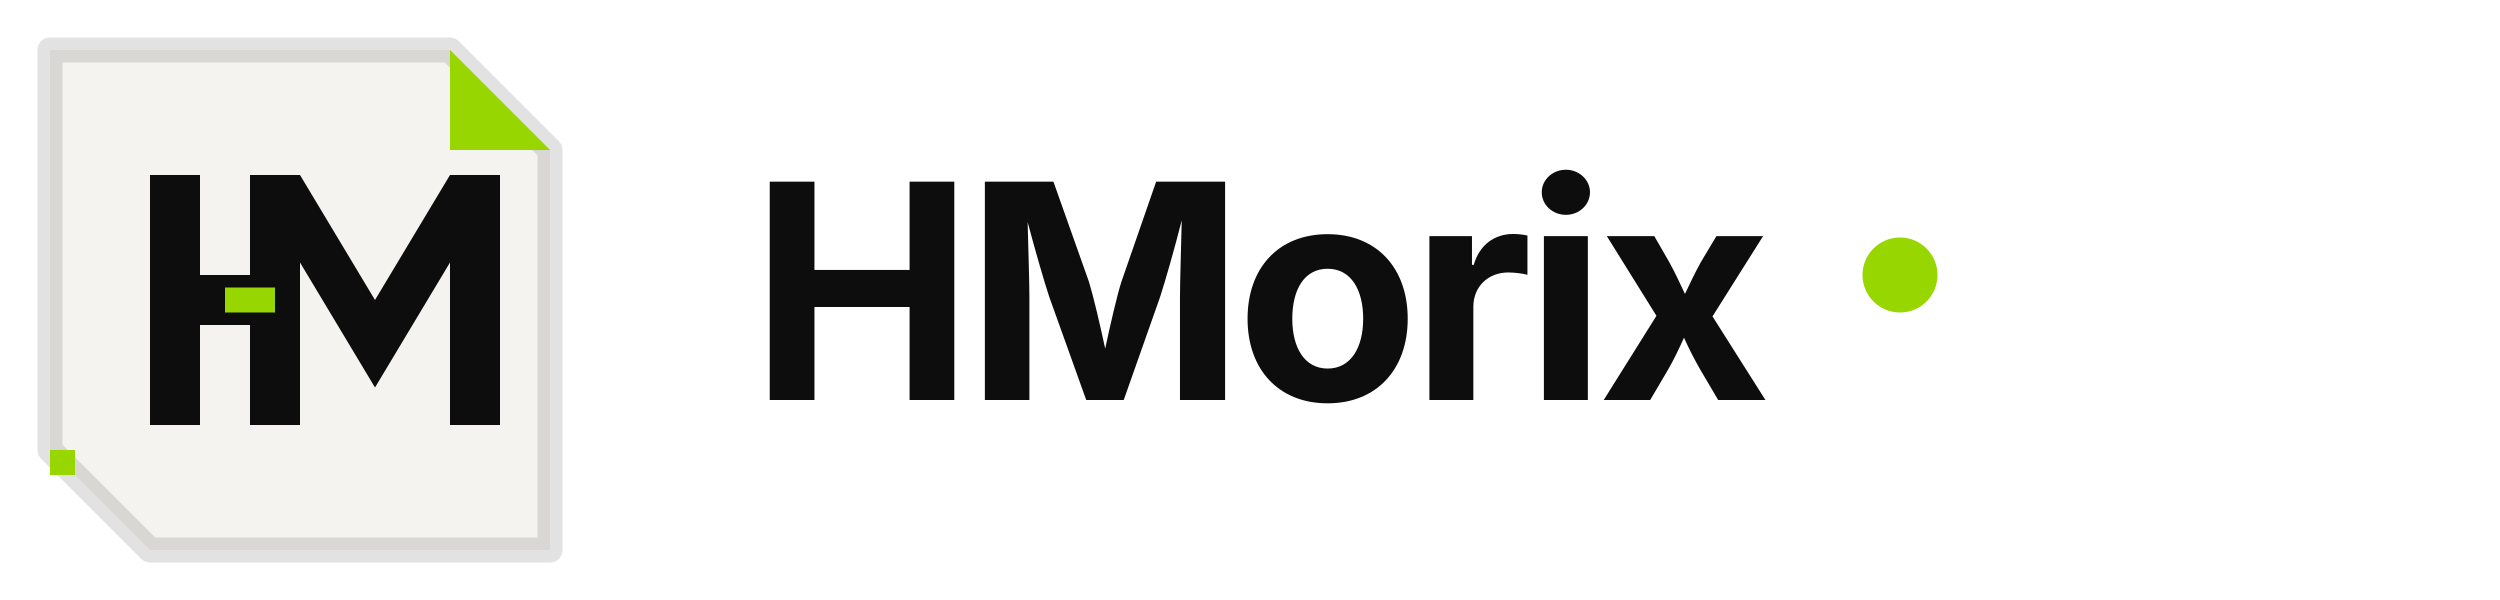
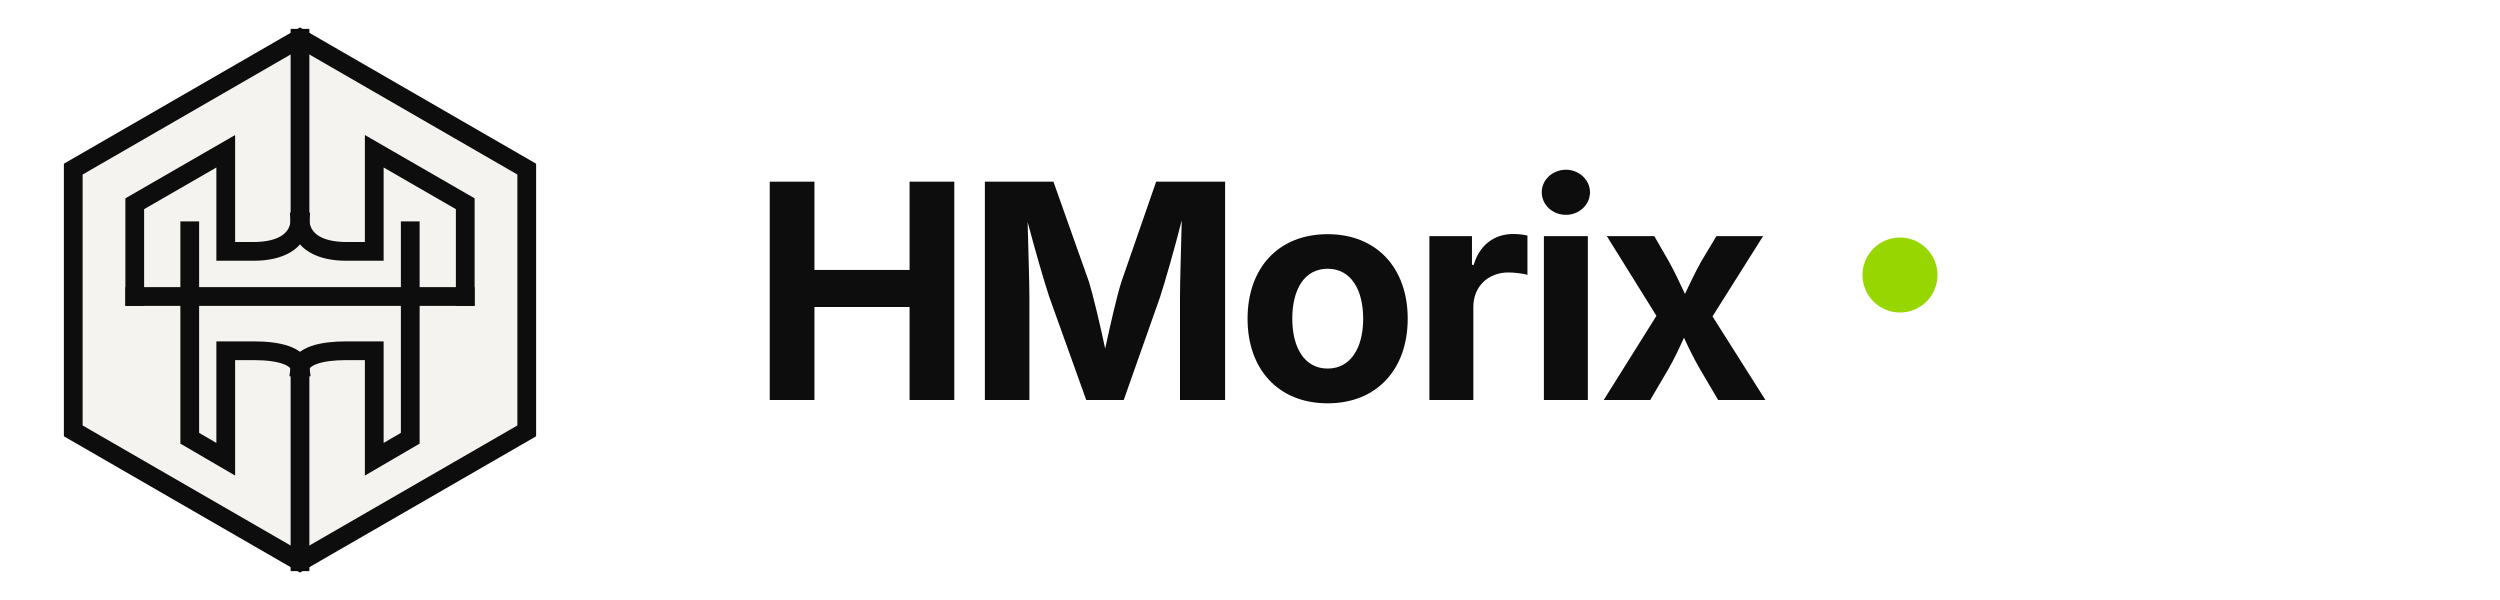
<svg xmlns="http://www.w3.org/2000/svg" viewBox="0 0 200 48" width="200" height="48" fill="none">
  <g transform="translate(0, 0)">
-     <polygon points="4,4 36,4 44,12 44,44 12,44 4,36" fill="#F5F3EF" stroke="rgba(13,13,13,0.12)" stroke-width="2" stroke-linejoin="round" />
-     <polygon points="36,4 44,12 36,12" fill="#98D600" />
-     <path d="M12 14H16V34H12V14Z" fill="#0D0D0D" />
-     <path d="M16 22H24V26H16V22Z" fill="#0D0D0D" />
-     <path d="M20 14H24V34H20V14Z" fill="#0D0D0D" />
-     <path d="M24 14L30 24L36 14H40V34H36V21L30 31L24 21V14Z" fill="#0D0D0D" />
-     <rect x="18" y="23" width="4" height="2" fill="#98D600" />
-     <rect x="4" y="36" width="2" height="2" fill="#98D600" />
+     <polygon points="24,3.06 42.14,13.53 42.14,34.47 24,44.94 5.86,34.47 5.86,13.53" fill="#F5F3EF" stroke="#0D0D0D" stroke-width="1.5" stroke-linejoin="miter" stroke-miterlimit="4" />
+     <line x1="24" y1="3.06" x2="24" y2="17.7" stroke="#0D0D0D" stroke-width="1.5" stroke-linecap="square" />
+     <line x1="24" y1="29.46" x2="24" y2="44.94" stroke="#0D0D0D" stroke-width="1.5" stroke-linecap="square" />
+     <line x1="10.78" y1="23.72" x2="37.22" y2="23.72" stroke="#0D0D0D" stroke-width="1.5" stroke-linecap="square" />
+     <path d="M 10.78 23.72 L 10.78 16.3 L 18.06 12.1 L 18.06 20.11 L 20.3 20.11 C 22.32 20.11 23.86 19.38 24 17.7" stroke="#0D0D0D" stroke-width="1.5" stroke-linejoin="miter" stroke-linecap="square" fill="none" />
+     <path d="M 37.22 23.72 L 37.22 16.3 L 29.94 12.1 L 29.94 20.11 L 27.7 20.11 C 25.68 20.11 24.14 19.38 24 17.7" stroke="#0D0D0D" stroke-width="1.5" stroke-linejoin="miter" stroke-linecap="square" fill="none" />
+     <path d="M 15.18 18.46 L 15.18 35.06 L 18.06 36.74 L 18.06 28.06 L 20.3 28.06 C 22.32 28.06 23.86 28.48 24 29.46" stroke="#0D0D0D" stroke-width="1.5" stroke-linejoin="miter" stroke-linecap="square" fill="none" />
+     <path d="M 32.82 18.46 L 32.82 35.06 L 29.94 36.74 L 29.94 28.06 L 27.7 28.06 C 25.68 28.06 24.14 28.48 24 29.46" stroke="#0D0D0D" stroke-width="1.5" stroke-linejoin="miter" stroke-linecap="square" fill="none" />
  </g>
  <text x="60" y="32" font-family="'Space Grotesk', 'Inter', -apple-system, sans-serif" font-size="24" font-weight="700" fill="#0D0D0D" letter-spacing="-0.03em">HMorix</text>
  <circle cx="152" cy="22" r="3" fill="#98D600" />
</svg>
